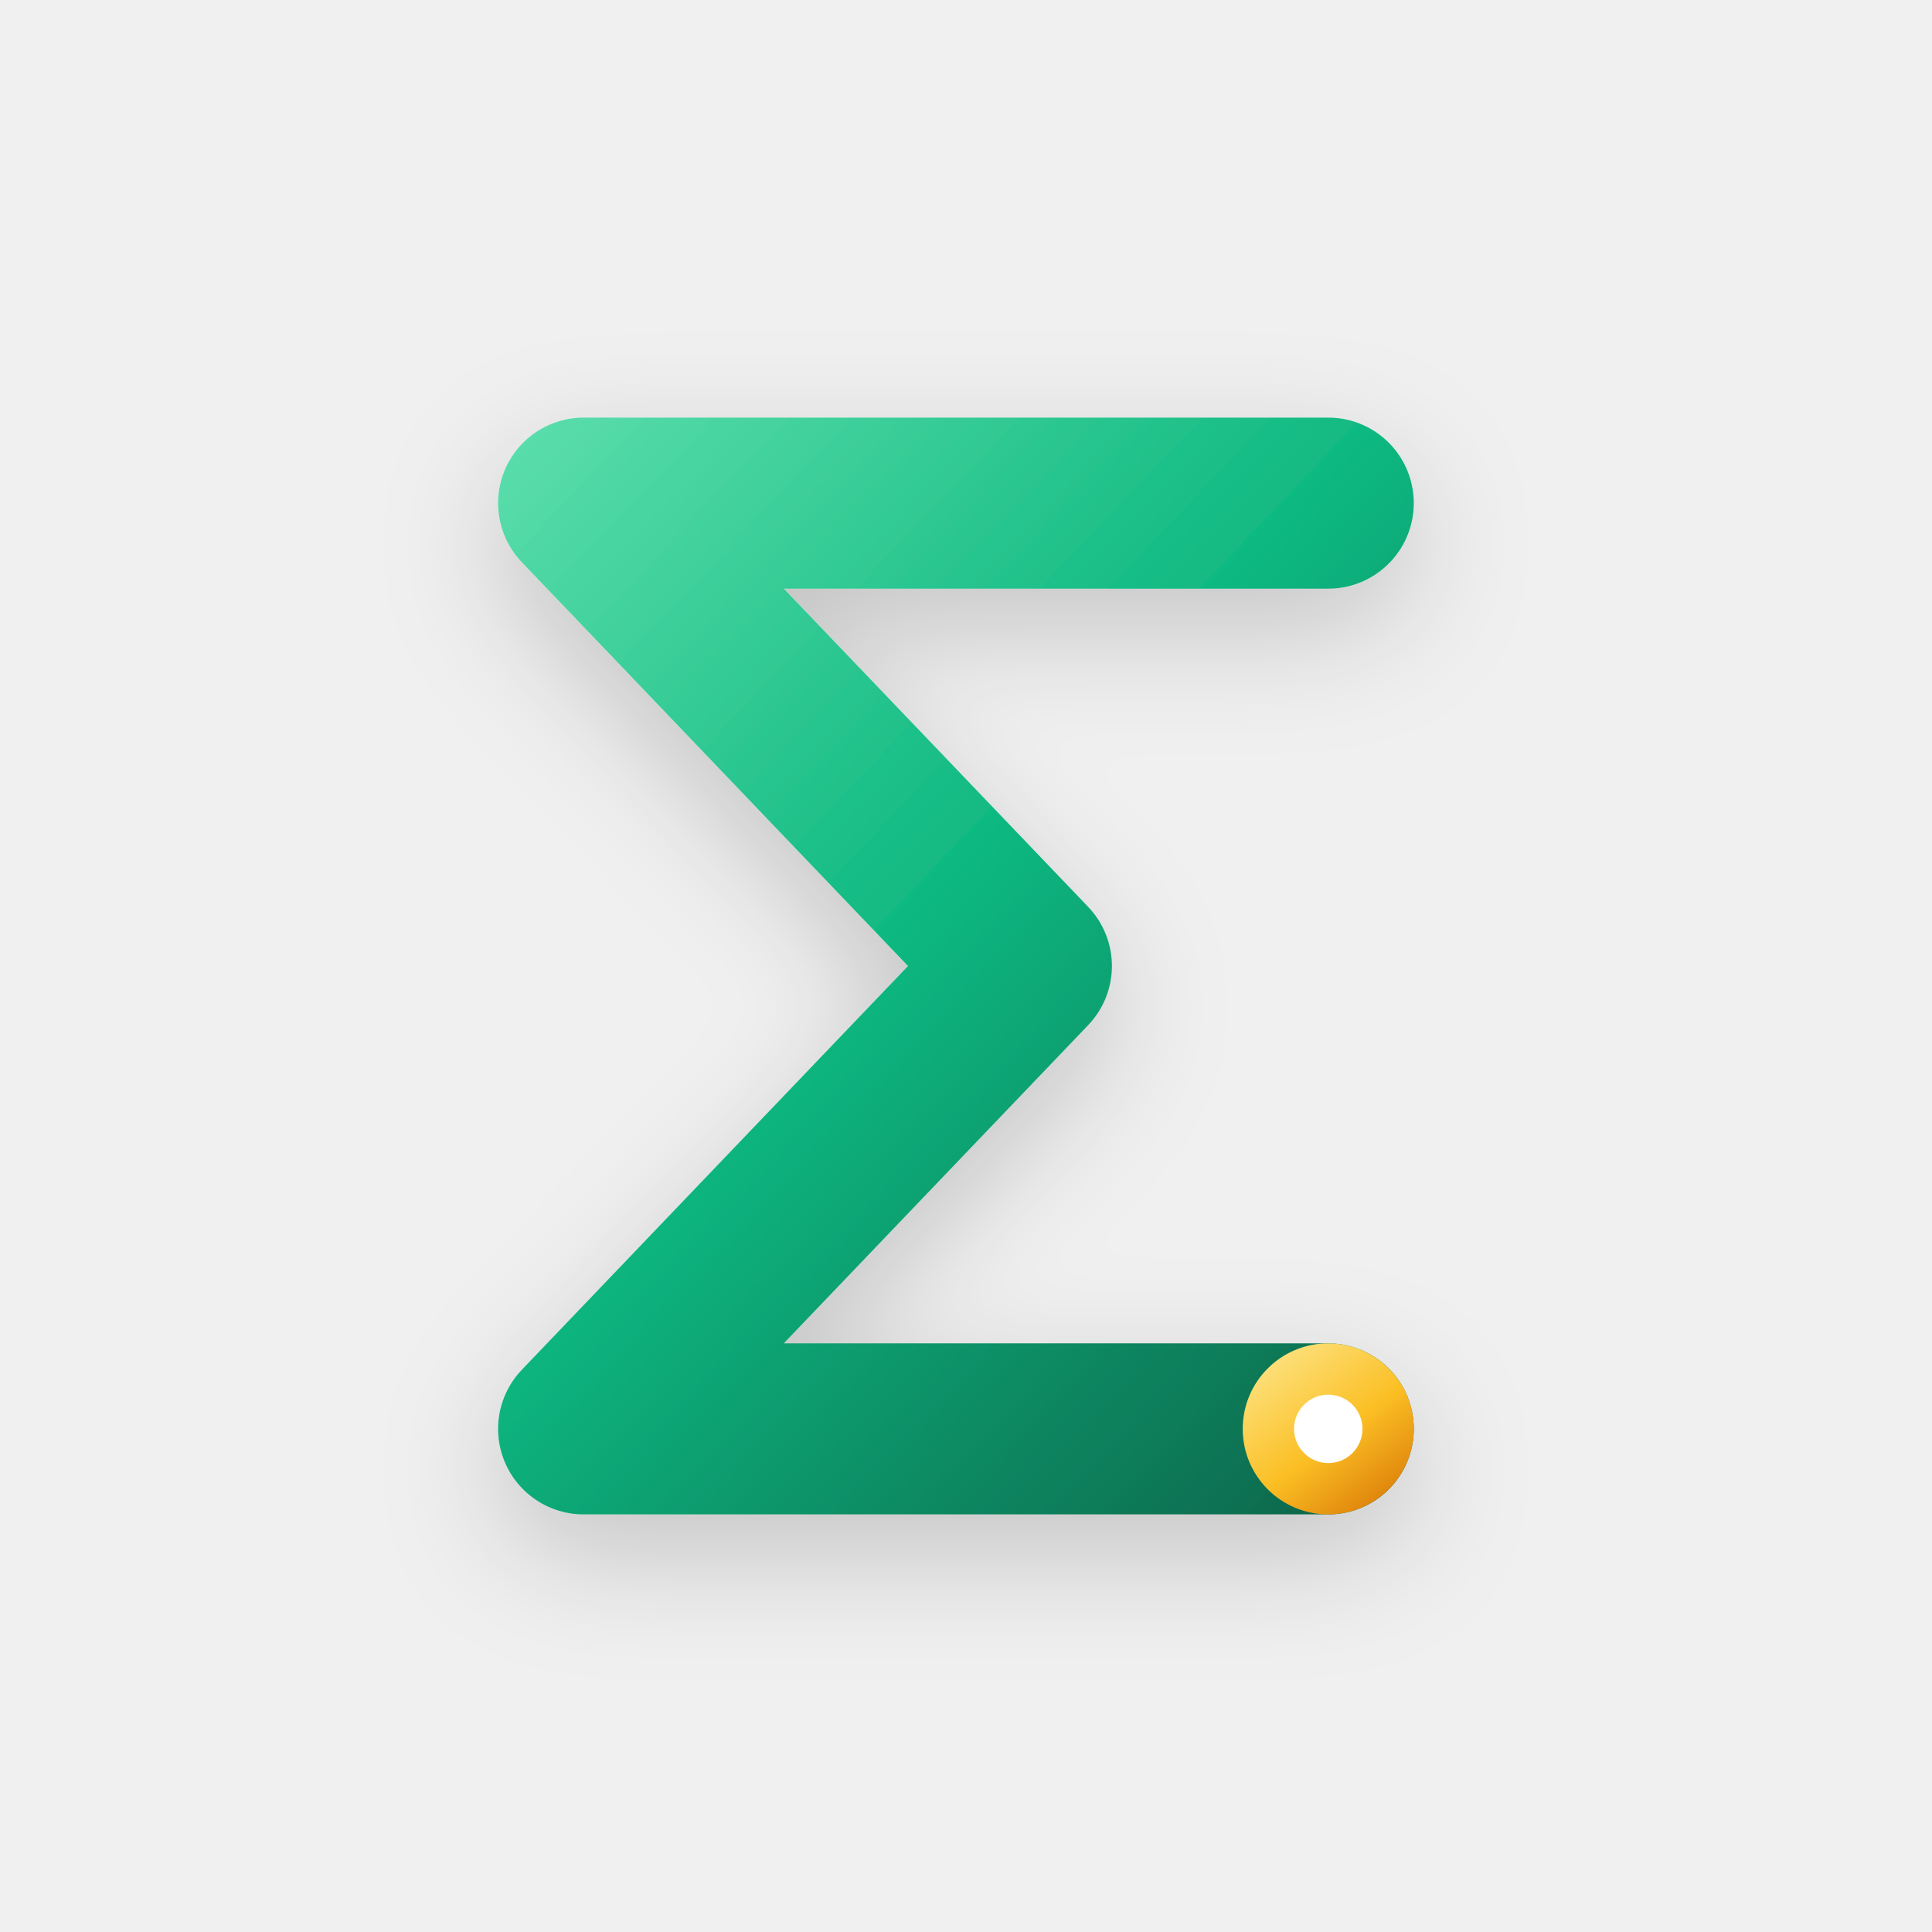
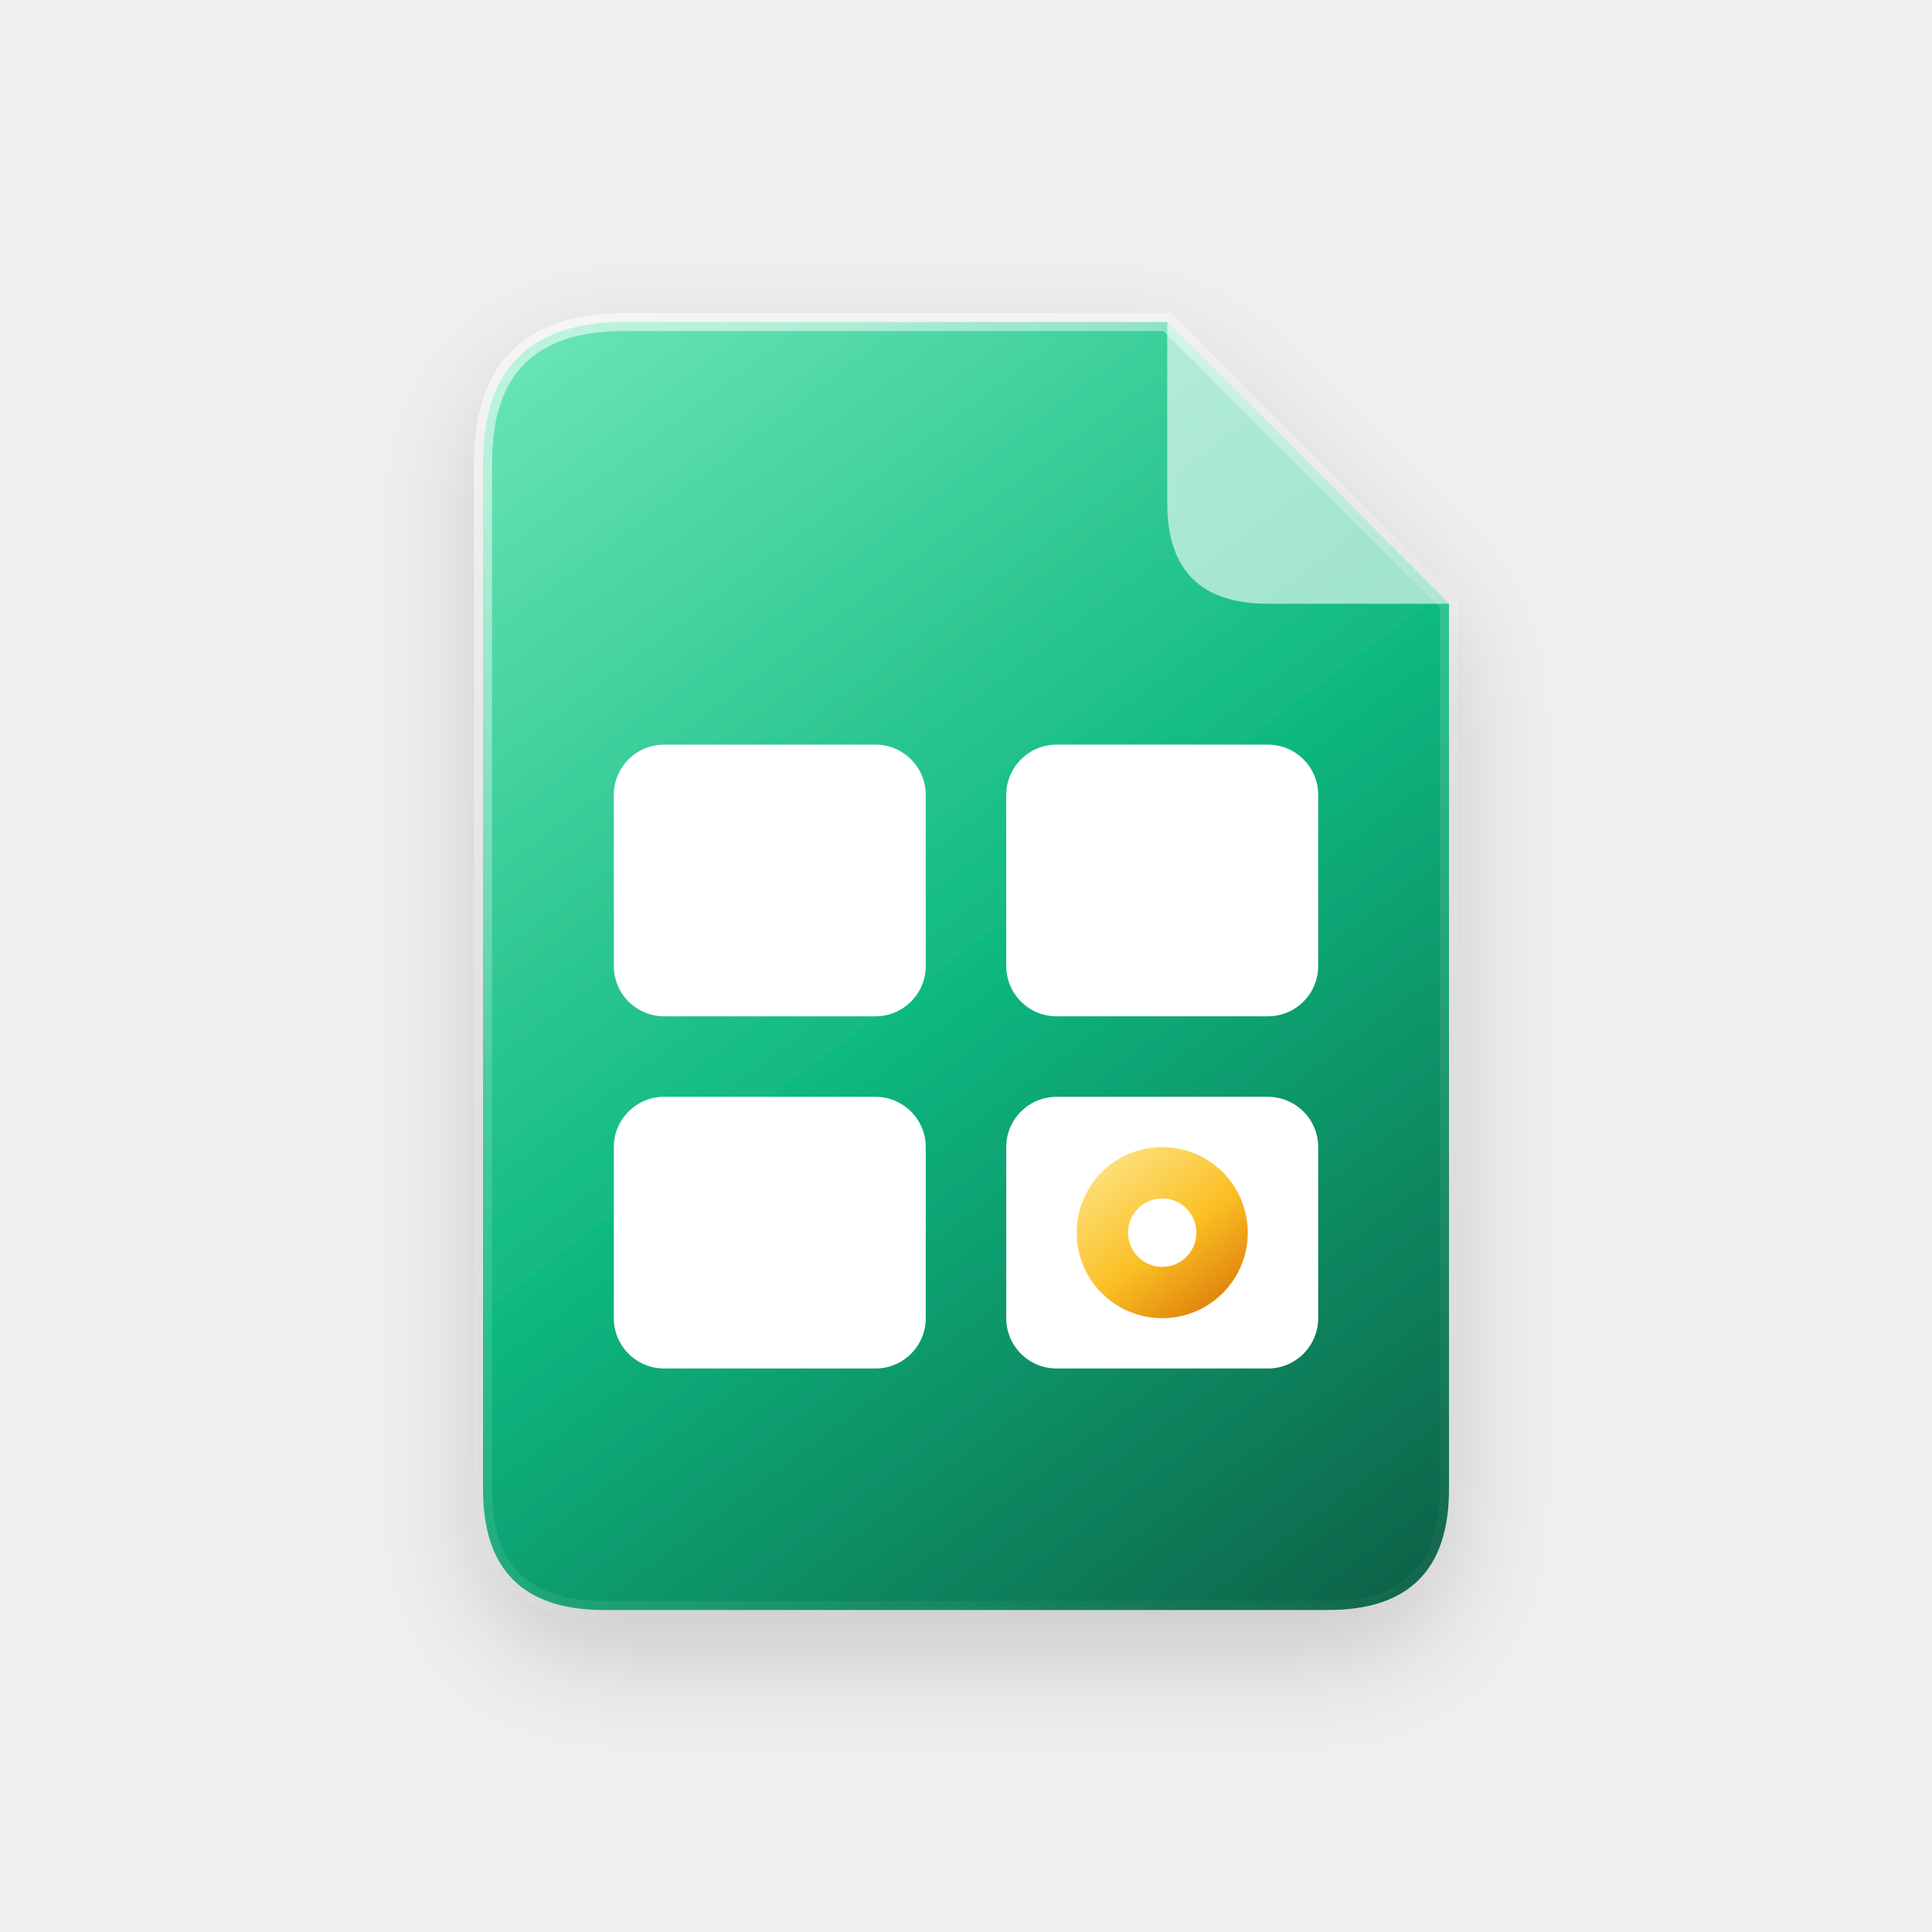
<svg xmlns="http://www.w3.org/2000/svg" viewBox="0 0 192 192" width="192" height="192" fill="none" role="img" aria-label="OneSheet">
  <defs>
    <filter id="soft-shadow" x="-30%" y="-30%" width="160%" height="160%">
      <feDropShadow dx="0" dy="4" stdDeviation="6" flood-color="#000000" flood-opacity="0.18" />
    </filter>
    <linearGradient id="chassis-edge" x1="0.3" y1="0" x2="0.7" y2="1">
      <stop offset="0%" stop-color="#FFFFFF" stop-opacity="0.55" />
      <stop offset="42%" stop-color="#FFFFFF" stop-opacity="0.15" />
      <stop offset="100%" stop-color="#FFFFFF" stop-opacity="0.03" />
    </linearGradient>
    <linearGradient id="beacon-grad" x1="0.12" y1="0" x2="0.88" y2="1">
      <stop offset="0%" stop-color="#FDE68A" />
      <stop offset="55%" stop-color="#FBBF24" />
      <stop offset="100%" stop-color="#D97706" />
    </linearGradient>
    <filter id="subtle-shadow" x="-20%" y="-20%" width="140%" height="140%">
      <feDropShadow dx="0" dy="4" stdDeviation="5" flood-color="#000000" flood-opacity="0.25" />
    </filter>
-     <linearGradient id="wb-body" x1="34" y1="38" x2="158" y2="156" gradientUnits="userSpaceOnUse">
+     <linearGradient id="sheet-body" x1="48" y1="32" x2="144" y2="160" gradientUnits="userSpaceOnUse">
      <stop offset="0%" stop-color="#6EE7B7" />
-       <stop offset="45%" stop-color="#10B981" />
-       <stop offset="100%" stop-color="#064E3B" />
+       <stop offset="50%" stop-color="#10B981" />
+       <stop offset="100%" stop-color="#065F46" />
    </linearGradient>
  </defs>
-   <path d="M 132 50 L 58 50 L 102 96 L 58 142 L 132 142" stroke="url(#wb-body)" stroke-width="17" stroke-linecap="round" stroke-linejoin="round" fill="none" filter="url(#soft-shadow)" />
-   <circle cx="132" cy="142" r="8.5" fill="url(#beacon-grad)" />
-   <circle cx="132" cy="142" r="3.40" fill="#FFFFFF" />
+   <path d="M 62 32 L 116 32 L 144 60 L 144 148 Q 144 160 132 160 L 60 160 Q 48 160 48 148 L 48 46 Q 48 32 62 32 Z" fill="url(#sheet-body)" filter="url(#soft-shadow)" />
+   <path d="M 62 32 L 116 32 L 144 60 L 144 148 Q 144 160 132 160 L 60 160 Q 48 160 48 148 L 48 46 Q 48 32 62 32 Z" stroke="url(#chassis-edge)" stroke-width="1.8" />
+   <path d="M 116 32 L 116 50 Q 116 60 126 60 L 144 60 Z" fill="#FFFFFF" fill-opacity="0.6" />
+   <rect x="61" y="74" width="31" height="27" rx="5" fill="#FFFFFF" />
+   <rect x="61" y="109" width="31" height="27" rx="5" fill="#FFFFFF" />
+   <rect x="100" y="74" width="31" height="27" rx="5" fill="#FFFFFF" />
+   <rect x="100" y="109" width="31" height="27" rx="5" fill="#FFFFFF" />
+   <circle cx="115.5" cy="122.5" r="8.5" fill="url(#beacon-grad)" />
+   <circle cx="115.5" cy="122.5" r="3.40" fill="#FFFFFF" />
</svg>
